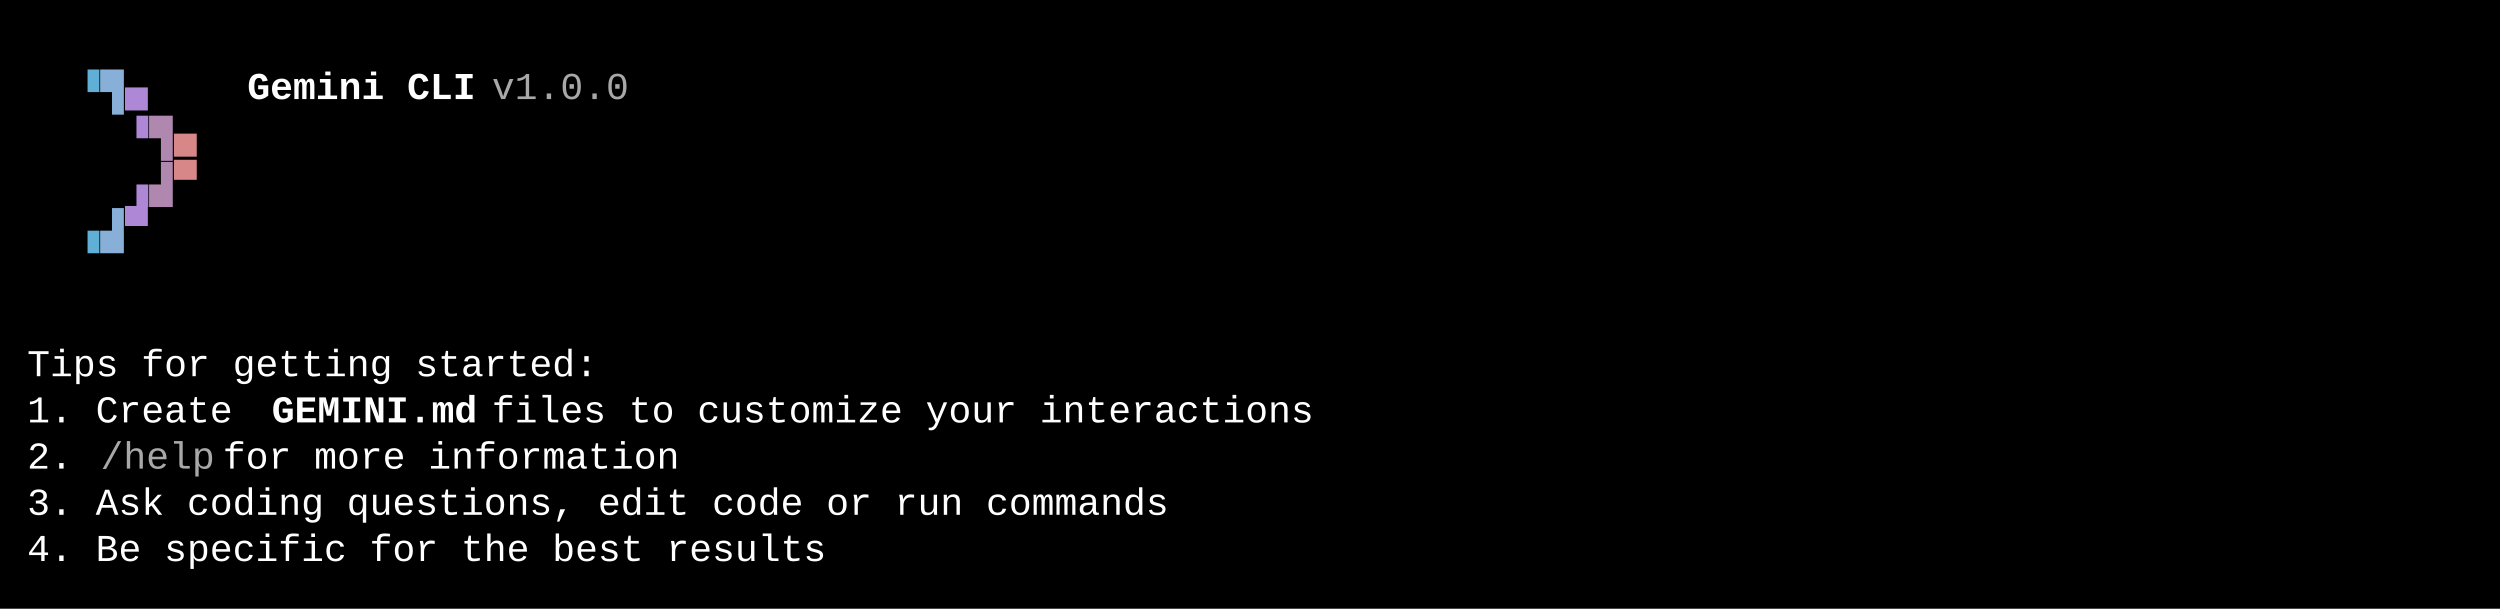
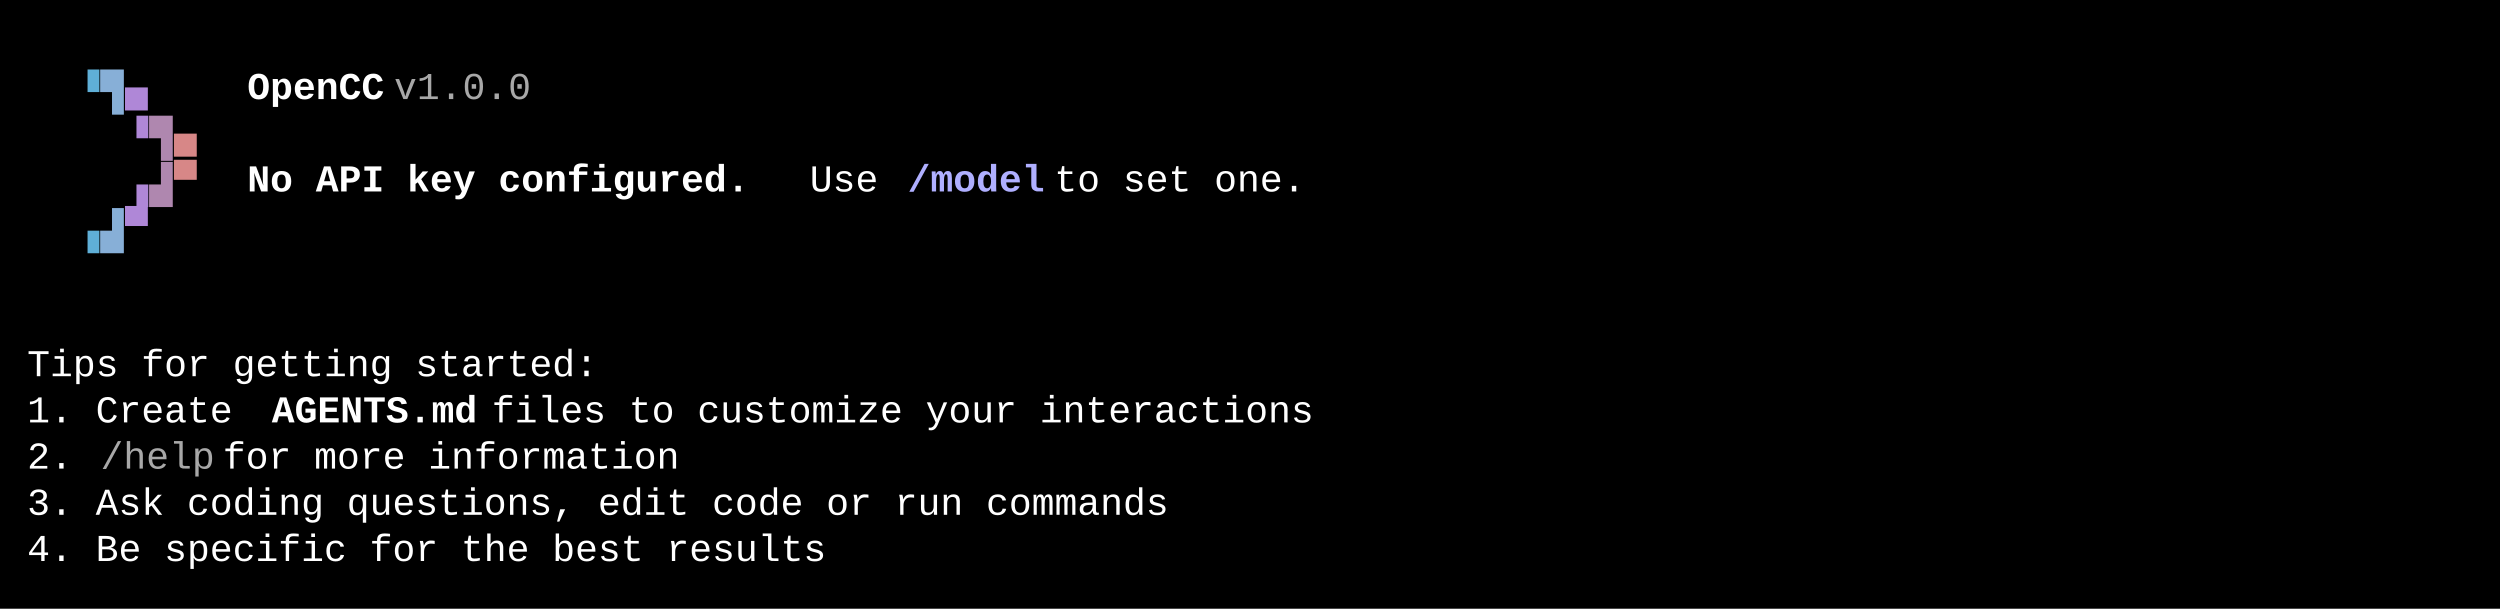
<svg xmlns="http://www.w3.org/2000/svg" width="920" height="224" viewBox="0 0 920 224">
  <style>
    text { font-family: Consolas, "Courier New", monospace; font-size: 14px; dominant-baseline: text-before-edge; white-space: pre; }
  </style>
  <rect width="920" height="224" fill="#000000" />
  <g transform="translate(10, 10)">
    <text x="18" y="19" fill="#5fafd7" textLength="9" lengthAdjust="spacingAndGlyphs">▝</text>
    <text x="27" y="19" fill="#87afd7" textLength="9" lengthAdjust="spacingAndGlyphs">▜</text>
    <text x="36" y="19" fill="#af87d7" textLength="9" lengthAdjust="spacingAndGlyphs">▄</text>
-     <text x="81" y="19" fill="#ffffff" textLength="90" lengthAdjust="spacingAndGlyphs" font-weight="bold">Gemini CLI</text>
-     <text x="171" y="19" fill="#a8a8a8" textLength="63" lengthAdjust="spacingAndGlyphs"> v1.0.0</text>
+     <text x="81" y="19" fill="#ffffff" textLength="54" lengthAdjust="spacingAndGlyphs" font-weight="bold">OpenCC</text>
+     <text x="135" y="19" fill="#a8a8a8" textLength="63" lengthAdjust="spacingAndGlyphs"> v1.0.0</text>
    <text x="36" y="36" fill="#af87d7" textLength="9" lengthAdjust="spacingAndGlyphs">▝</text>
    <text x="45" y="36" fill="#af87af" textLength="9" lengthAdjust="spacingAndGlyphs">▜</text>
    <text x="54" y="36" fill="#d78787" textLength="9" lengthAdjust="spacingAndGlyphs">▄</text>
    <text x="36" y="53" fill="#af87d7" textLength="9" lengthAdjust="spacingAndGlyphs">▗</text>
    <text x="45" y="53" fill="#af87af" textLength="9" lengthAdjust="spacingAndGlyphs">▟</text>
    <text x="54" y="53" fill="#d78787" textLength="9" lengthAdjust="spacingAndGlyphs">▀</text>
+     <text x="81" y="53" fill="#ffffff" textLength="207" lengthAdjust="spacingAndGlyphs" font-weight="bold">No API key configured. </text>
+     <text x="288" y="53" fill="#ffffff" textLength="36" lengthAdjust="spacingAndGlyphs">Use </text>
+     <text x="324" y="53" fill="#afafff" textLength="54" lengthAdjust="spacingAndGlyphs" font-weight="bold">/model</text>
+     <text x="378" y="53" fill="#ffffff" textLength="108" lengthAdjust="spacingAndGlyphs"> to set one.</text>
    <text x="18" y="70" fill="#5fafd7" textLength="9" lengthAdjust="spacingAndGlyphs">▗</text>
    <text x="27" y="70" fill="#87afd7" textLength="9" lengthAdjust="spacingAndGlyphs">▟</text>
    <text x="36" y="70" fill="#af87d7" textLength="9" lengthAdjust="spacingAndGlyphs">▀</text>
    <text x="0" y="121" fill="#ffffff" textLength="225" lengthAdjust="spacingAndGlyphs">Tips for getting started:</text>
    <text x="0" y="138" fill="#ffffff" textLength="90" lengthAdjust="spacingAndGlyphs">1. Create </text>
-     <text x="90" y="138" fill="#ffffff" textLength="81" lengthAdjust="spacingAndGlyphs" font-weight="bold">GEMINI.md</text>
+     <text x="90" y="138" fill="#ffffff" textLength="81" lengthAdjust="spacingAndGlyphs" font-weight="bold">AGENTS.md</text>
    <text x="171" y="138" fill="#ffffff" textLength="333" lengthAdjust="spacingAndGlyphs"> files to customize your interactions</text>
    <text x="0" y="155" fill="#ffffff" textLength="27" lengthAdjust="spacingAndGlyphs">2. </text>
    <text x="27" y="155" fill="#a8a8a8" textLength="45" lengthAdjust="spacingAndGlyphs">/help</text>
    <text x="72" y="155" fill="#ffffff" textLength="189" lengthAdjust="spacingAndGlyphs"> for more information</text>
    <text x="0" y="172" fill="#ffffff" textLength="450" lengthAdjust="spacingAndGlyphs">3. Ask coding questions, edit code or run commands</text>
    <text x="0" y="189" fill="#ffffff" textLength="315" lengthAdjust="spacingAndGlyphs">4. Be specific for the best results</text>
  </g>
</svg>
